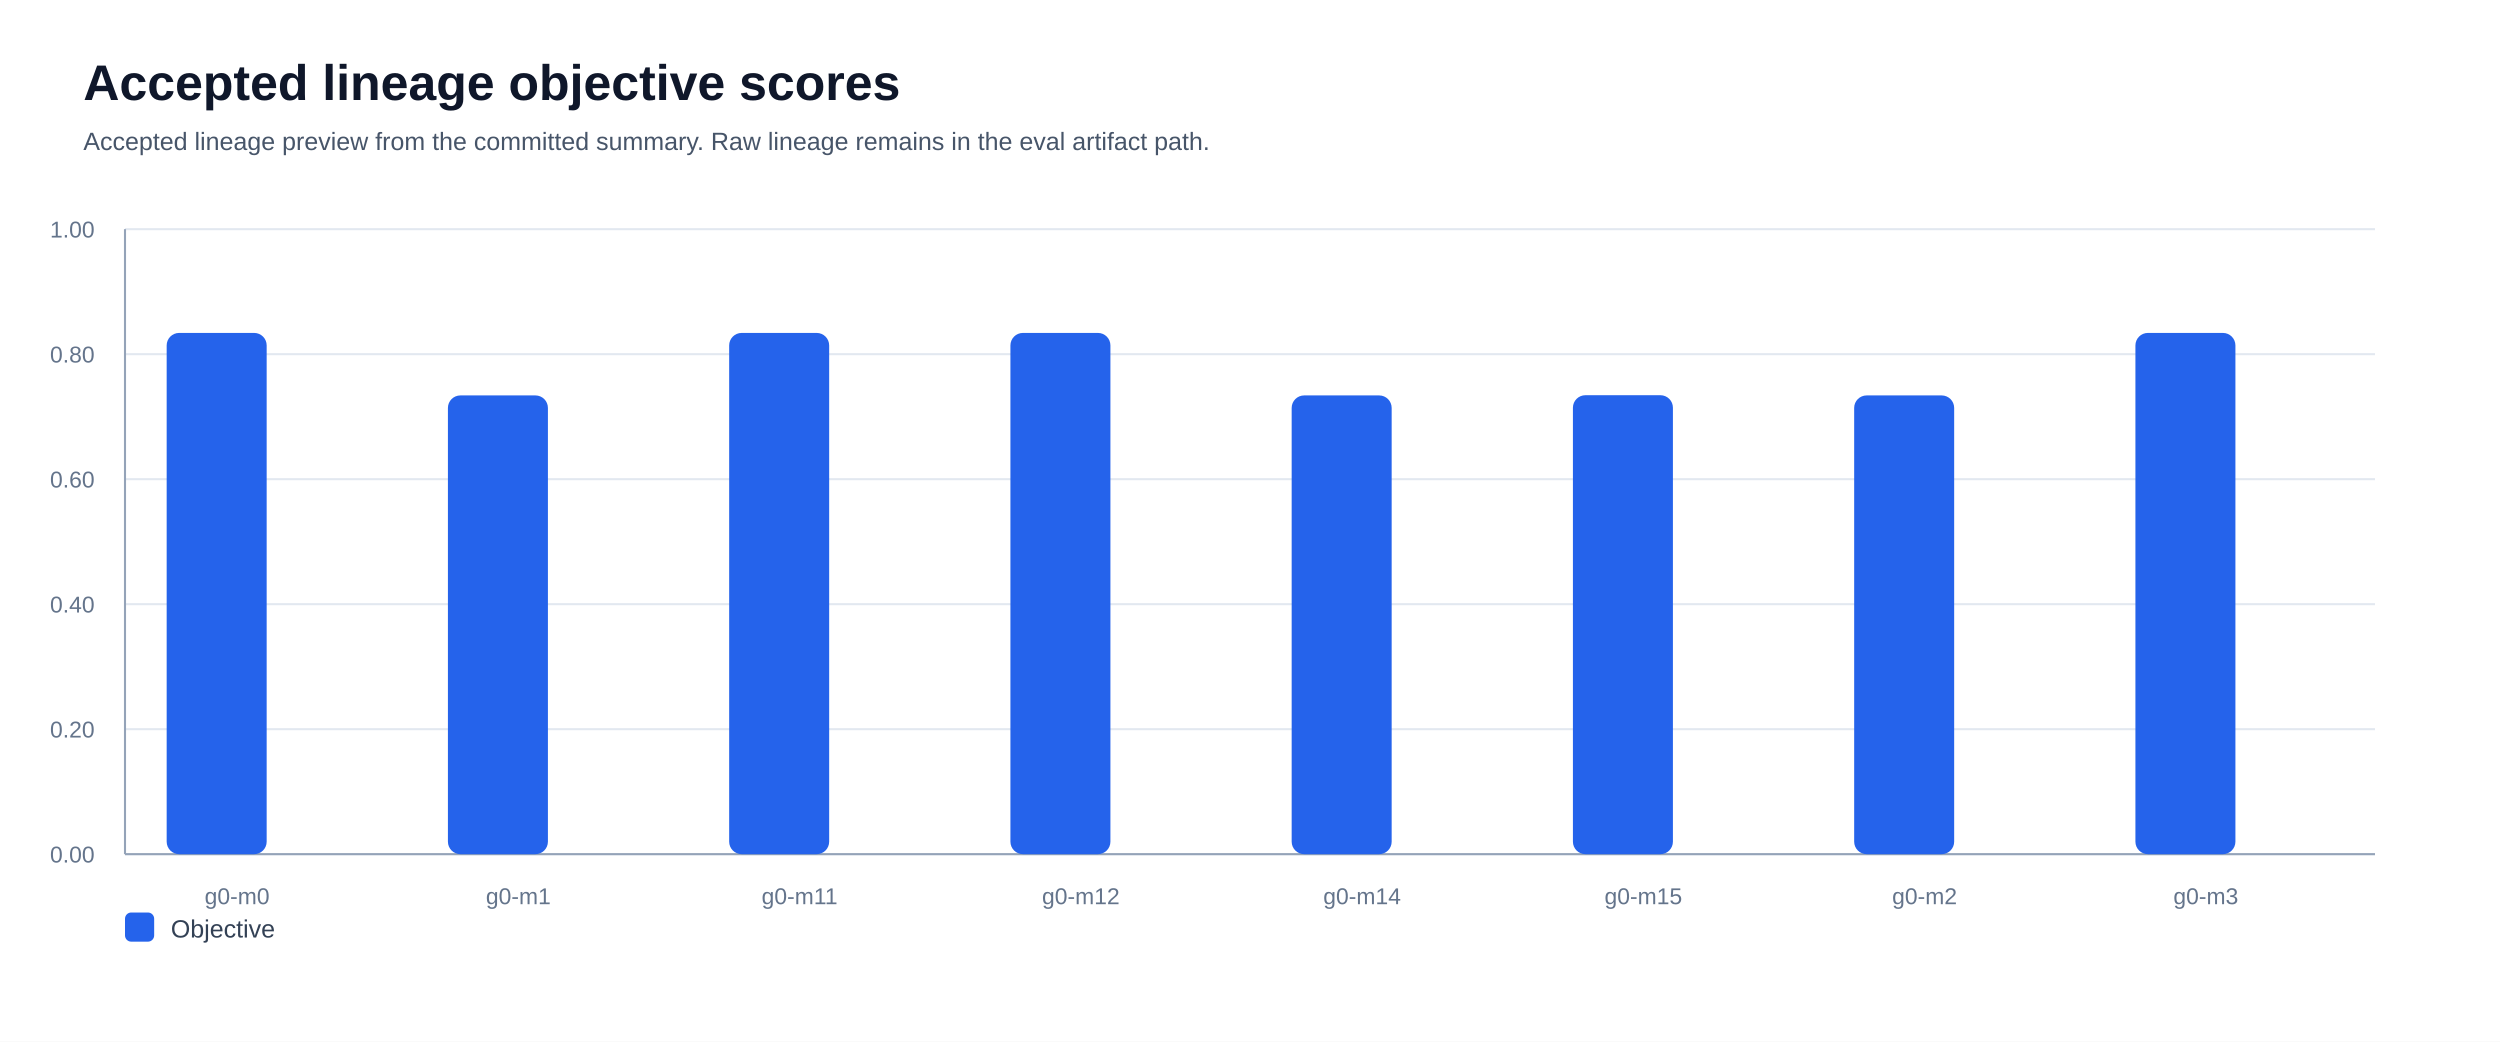
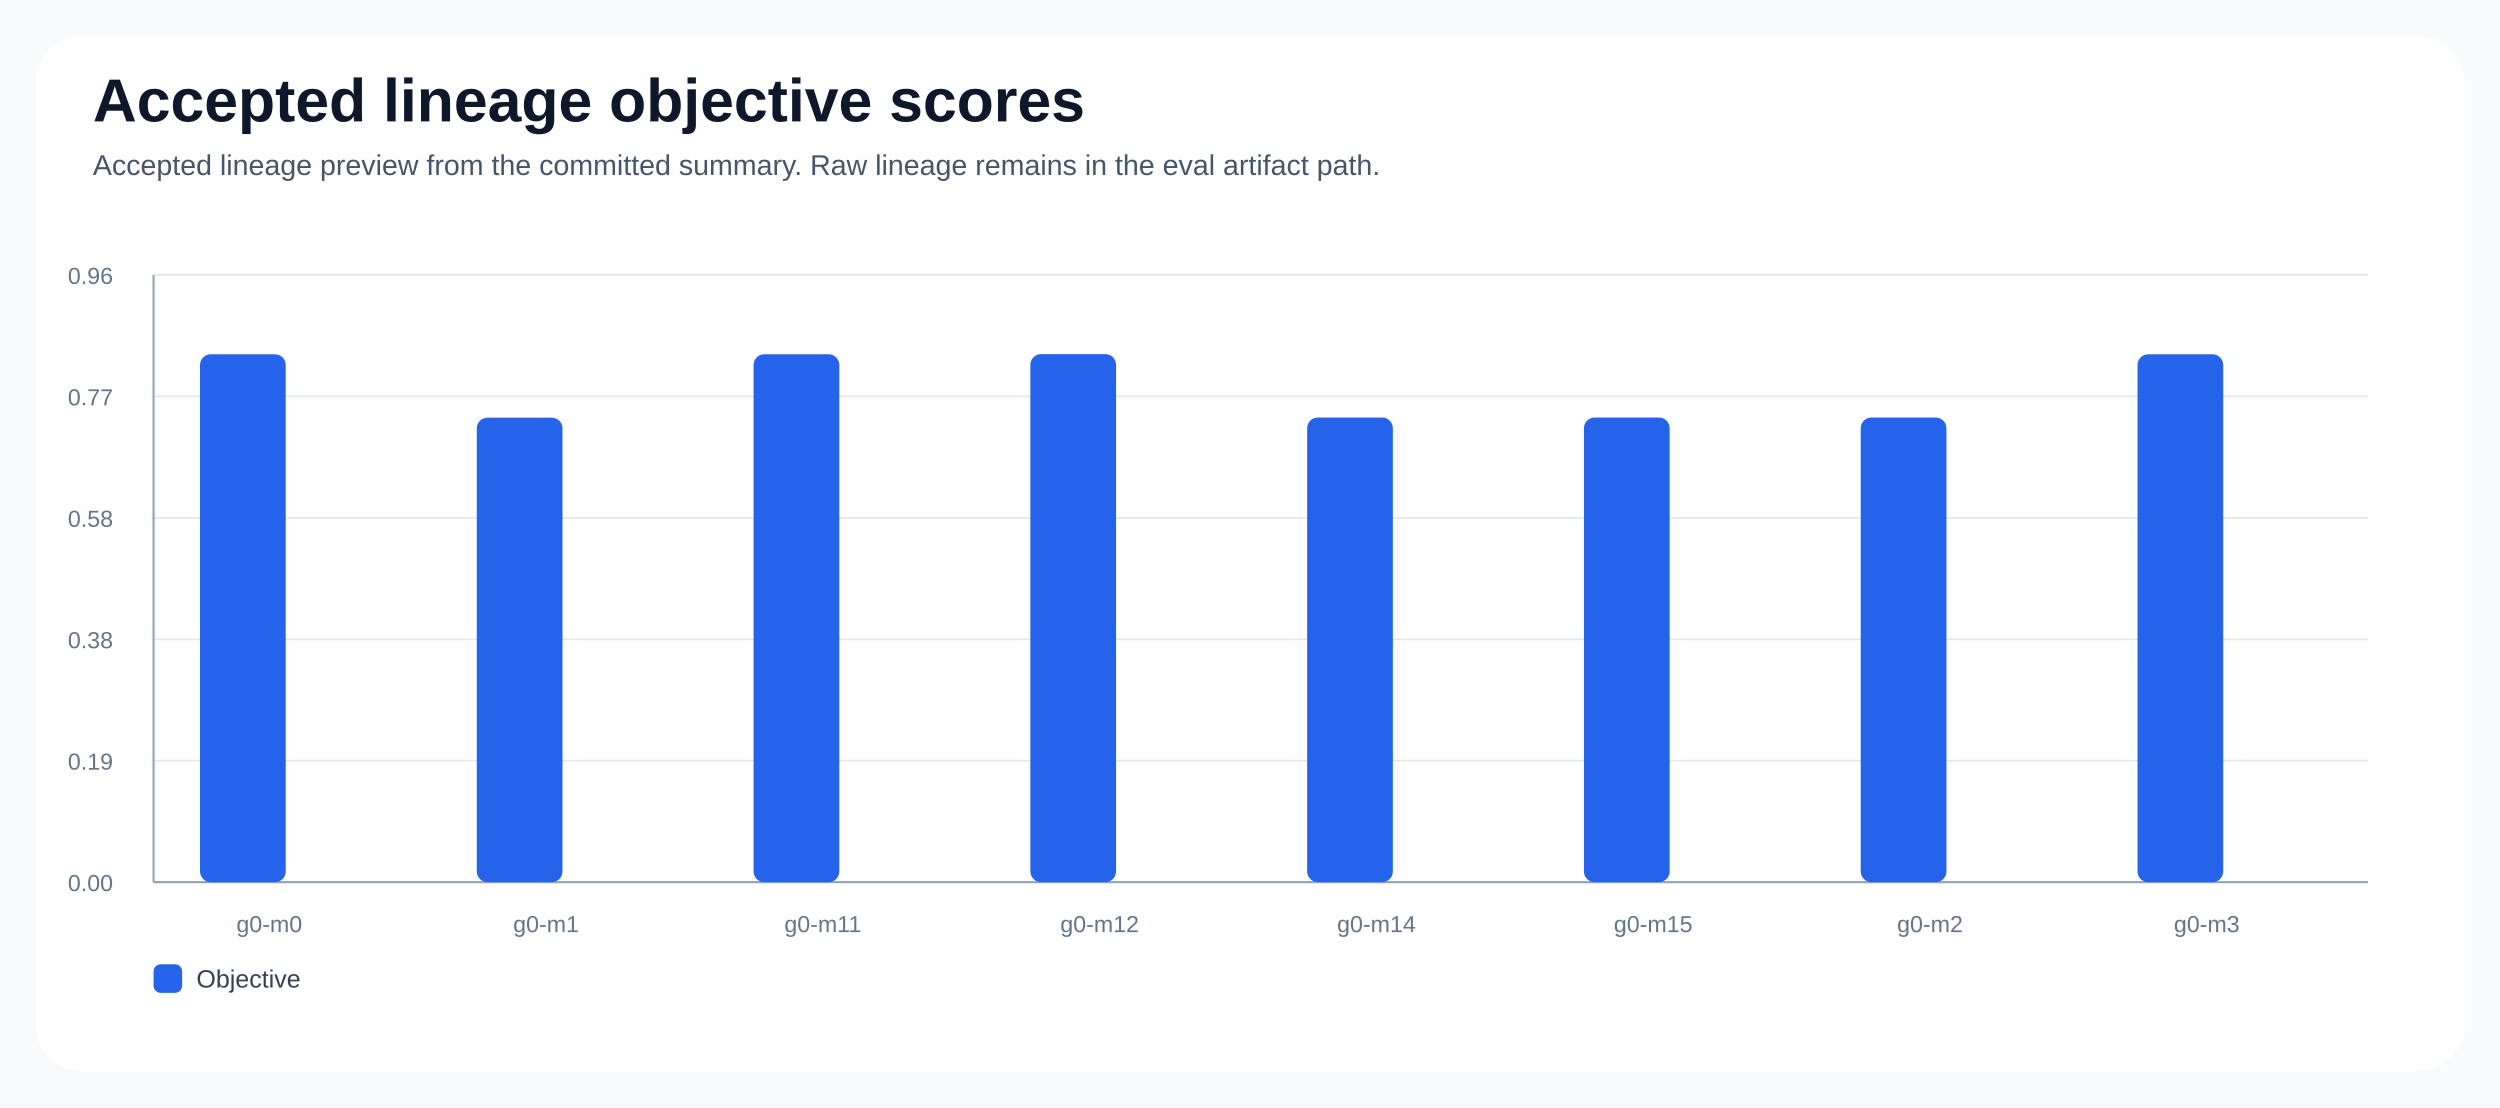
- <svg xmlns="http://www.w3.org/2000/svg" width="1200" height="500" viewBox="0 0 1200 500" role="img">
+ <svg xmlns="http://www.w3.org/2000/svg" width="1400" height="620" viewBox="0 0 1400 620" role="img">
  <style>
text { font-family: 'Segoe UI', Arial, sans-serif; fill: #0f172a; }
- .title { font-size: 24px; font-weight: 700; }
- .subtitle { font-size: 12px; fill: #475569; }
- .card { fill: #f8fafc; stroke: #cbd5e1; stroke-width: 1.5; rx: 14; }
- .accent { fill: #eff6ff; stroke: #93c5fd; stroke-width: 1.5; rx: 14; }
- .warn { fill: #fff7ed; stroke: #fdba74; stroke-width: 1.5; rx: 14; }
- .label { font-size: 13px; fill: #475569; }
- .value { font-size: 28px; font-weight: 700; }
- .small { font-size: 11px; fill: #64748b; }
- .axis { stroke: #94a3b8; stroke-width: 1; }
+ .title { font-size: 34px; font-weight: 700; }
+ .subtitle { font-size: 16px; fill: #475569; }
+ .card { fill: #ffffff; stroke: #cbd5e1; stroke-width: 1.5; rx: 20; }
+ .accent { fill: #eff6ff; stroke: #60a5fa; stroke-width: 1.5; rx: 20; }
+ .warn { fill: #fff7ed; stroke: #fb923c; stroke-width: 1.5; rx: 20; }
+ .label { font-size: 15px; font-weight: 600; fill: #475569; }
+ .value { font-size: 32px; font-weight: 700; }
+ .value-compact { font-size: 22px; font-weight: 700; }
+ .small { font-size: 13px; fill: #64748b; }
+ .axis { stroke: #94a3b8; stroke-width: 1.2; }
.grid { stroke: #e2e8f0; stroke-width: 1; }
- .legend { font-size: 12px; fill: #334155; }
- .stub { font-size: 16px; font-weight: 600; }
+ .legend { font-size: 14px; fill: #334155; }
+ .stub { font-size: 20px; font-weight: 600; }
</style>
-   <rect x="0" y="0" width="1200" height="500" fill="#ffffff" />
-   <text class="title" x="40" y="48">Accepted lineage objective scores</text>
-   <text class="subtitle" x="40" y="72">Accepted lineage preview from the committed summary. Raw lineage remains in the eval artifact path.</text>
-   <line class="grid" x1="60" y1="410.0" x2="1140" y2="410.0" />
-   <text class="small" x="24" y="414.0">0.00</text>
-   <line class="grid" x1="60" y1="350.0" x2="1140" y2="350.0" />
-   <text class="small" x="24" y="354.0">0.20</text>
-   <line class="grid" x1="60" y1="290.0" x2="1140" y2="290.0" />
-   <text class="small" x="24" y="294.0">0.40</text>
-   <line class="grid" x1="60" y1="230.0" x2="1140" y2="230.0" />
-   <text class="small" x="24" y="234.0">0.60</text>
-   <line class="grid" x1="60" y1="170.0" x2="1140" y2="170.0" />
-   <text class="small" x="24" y="174.0">0.80</text>
-   <line class="grid" x1="60" y1="110.0" x2="1140" y2="110.0" />
-   <text class="small" x="24" y="114.0">1.00</text>
-   <line class="axis" x1="60" y1="110" x2="60" y2="410" />
-   <line class="axis" x1="60" y1="410" x2="1140" y2="410" />
-   <rect x="80.0" y="159.8" width="48.0" height="250.2" fill="#2563eb" rx="6" />
-   <text class="small" x="113.8" y="434" text-anchor="middle">g0-m0</text>
-   <rect x="215.0" y="189.8" width="48.0" height="220.2" fill="#2563eb" rx="6" />
-   <text class="small" x="248.8" y="434" text-anchor="middle">g0-m1</text>
-   <rect x="350.0" y="159.8" width="48.0" height="250.2" fill="#2563eb" rx="6" />
-   <text class="small" x="383.8" y="434" text-anchor="middle">g0-m11</text>
-   <rect x="485.0" y="159.8" width="48.0" height="250.2" fill="#2563eb" rx="6" />
-   <text class="small" x="518.8" y="434" text-anchor="middle">g0-m12</text>
-   <rect x="620.0" y="189.8" width="48.0" height="220.2" fill="#2563eb" rx="6" />
-   <text class="small" x="653.8" y="434" text-anchor="middle">g0-m14</text>
-   <rect x="755.0" y="189.7" width="48.0" height="220.3" fill="#2563eb" rx="6" />
-   <text class="small" x="788.8" y="434" text-anchor="middle">g0-m15</text>
-   <rect x="890.0" y="189.8" width="48.0" height="220.2" fill="#2563eb" rx="6" />
-   <text class="small" x="923.8" y="434" text-anchor="middle">g0-m2</text>
-   <rect x="1025.0" y="159.8" width="48.0" height="250.2" fill="#2563eb" rx="6" />
-   <text class="small" x="1058.8" y="434" text-anchor="middle">g0-m3</text>
-   <rect x="60" y="438" width="14" height="14" fill="#2563eb" rx="3" />
-   <text class="legend" x="82" y="450">Objective</text>
+   <rect x="0" y="0" width="1400" height="620" fill="#f8fafc" />
+   <rect x="20" y="20" width="1360" height="580" fill="#ffffff" rx="26" />
+   <text class="title" x="52" y="68">Accepted lineage objective scores</text>
+   <text class="subtitle" x="52" y="98">Accepted lineage preview from the committed summary. Raw lineage remains in the eval artifact path.</text>
+   <line class="grid" x1="86" y1="494.0" x2="1326" y2="494.0" />
+   <text class="small" x="38" y="499.0">0.00</text>
+   <line class="grid" x1="86" y1="426.0" x2="1326" y2="426.0" />
+   <text class="small" x="38" y="431.0">0.19</text>
+   <line class="grid" x1="86" y1="358.0" x2="1326" y2="358.0" />
+   <text class="small" x="38" y="363.0">0.38</text>
+   <line class="grid" x1="86" y1="290.0" x2="1326" y2="290.0" />
+   <text class="small" x="38" y="295.0">0.58</text>
+   <line class="grid" x1="86" y1="222.0" x2="1326" y2="222.0" />
+   <text class="small" x="38" y="227.0">0.77</text>
+   <line class="grid" x1="86" y1="154.0" x2="1326" y2="154.0" />
+   <text class="small" x="38" y="159.0">0.96</text>
+   <line class="axis" x1="86" y1="154" x2="86" y2="494" />
+   <line class="axis" x1="86" y1="494" x2="1326" y2="494" />
+   <rect x="112.0" y="198.4" width="48.0" height="295.6" fill="#2563eb" rx="6" />
+   <text class="small" x="150.8" y="522" text-anchor="middle">g0-m0</text>
+   <rect x="267.0" y="233.9" width="48.0" height="260.1" fill="#2563eb" rx="6" />
+   <text class="small" x="305.8" y="522" text-anchor="middle">g0-m1</text>
+   <rect x="422.0" y="198.4" width="48.0" height="295.6" fill="#2563eb" rx="6" />
+   <text class="small" x="460.8" y="522" text-anchor="middle">g0-m11</text>
+   <rect x="577.0" y="198.3" width="48.0" height="295.7" fill="#2563eb" rx="6" />
+   <text class="small" x="615.8" y="522" text-anchor="middle">g0-m12</text>
+   <rect x="732.0" y="233.8" width="48.0" height="260.2" fill="#2563eb" rx="6" />
+   <text class="small" x="770.8" y="522" text-anchor="middle">g0-m14</text>
+   <rect x="887.0" y="233.8" width="48.0" height="260.2" fill="#2563eb" rx="6" />
+   <text class="small" x="925.8" y="522" text-anchor="middle">g0-m15</text>
+   <rect x="1042.0" y="233.8" width="48.0" height="260.2" fill="#2563eb" rx="6" />
+   <text class="small" x="1080.8" y="522" text-anchor="middle">g0-m2</text>
+   <rect x="1197.0" y="198.4" width="48.0" height="295.6" fill="#2563eb" rx="6" />
+   <text class="small" x="1235.8" y="522" text-anchor="middle">g0-m3</text>
+   <rect x="86" y="540" width="16" height="16" fill="#2563eb" rx="4" />
+   <text class="legend" x="110" y="553">Objective</text>
</svg>
